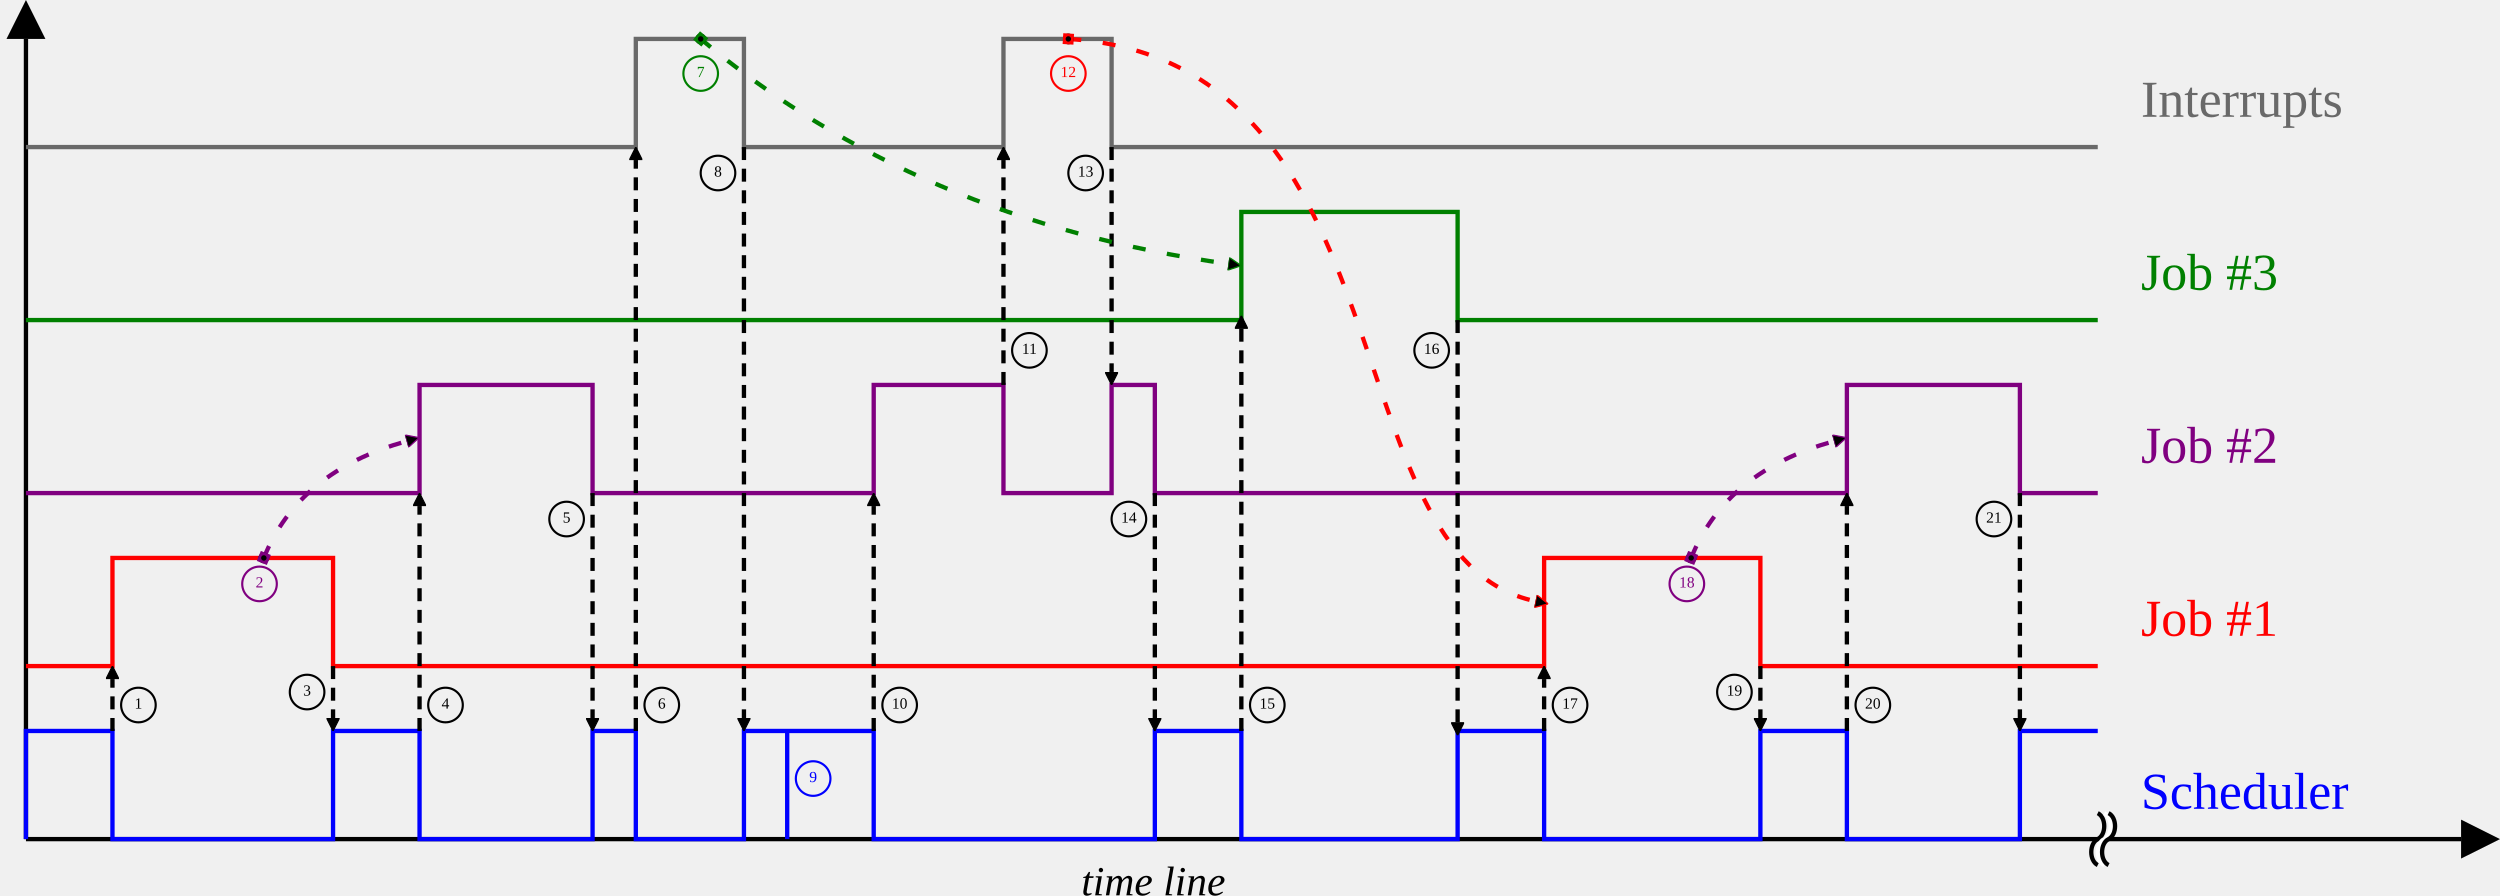
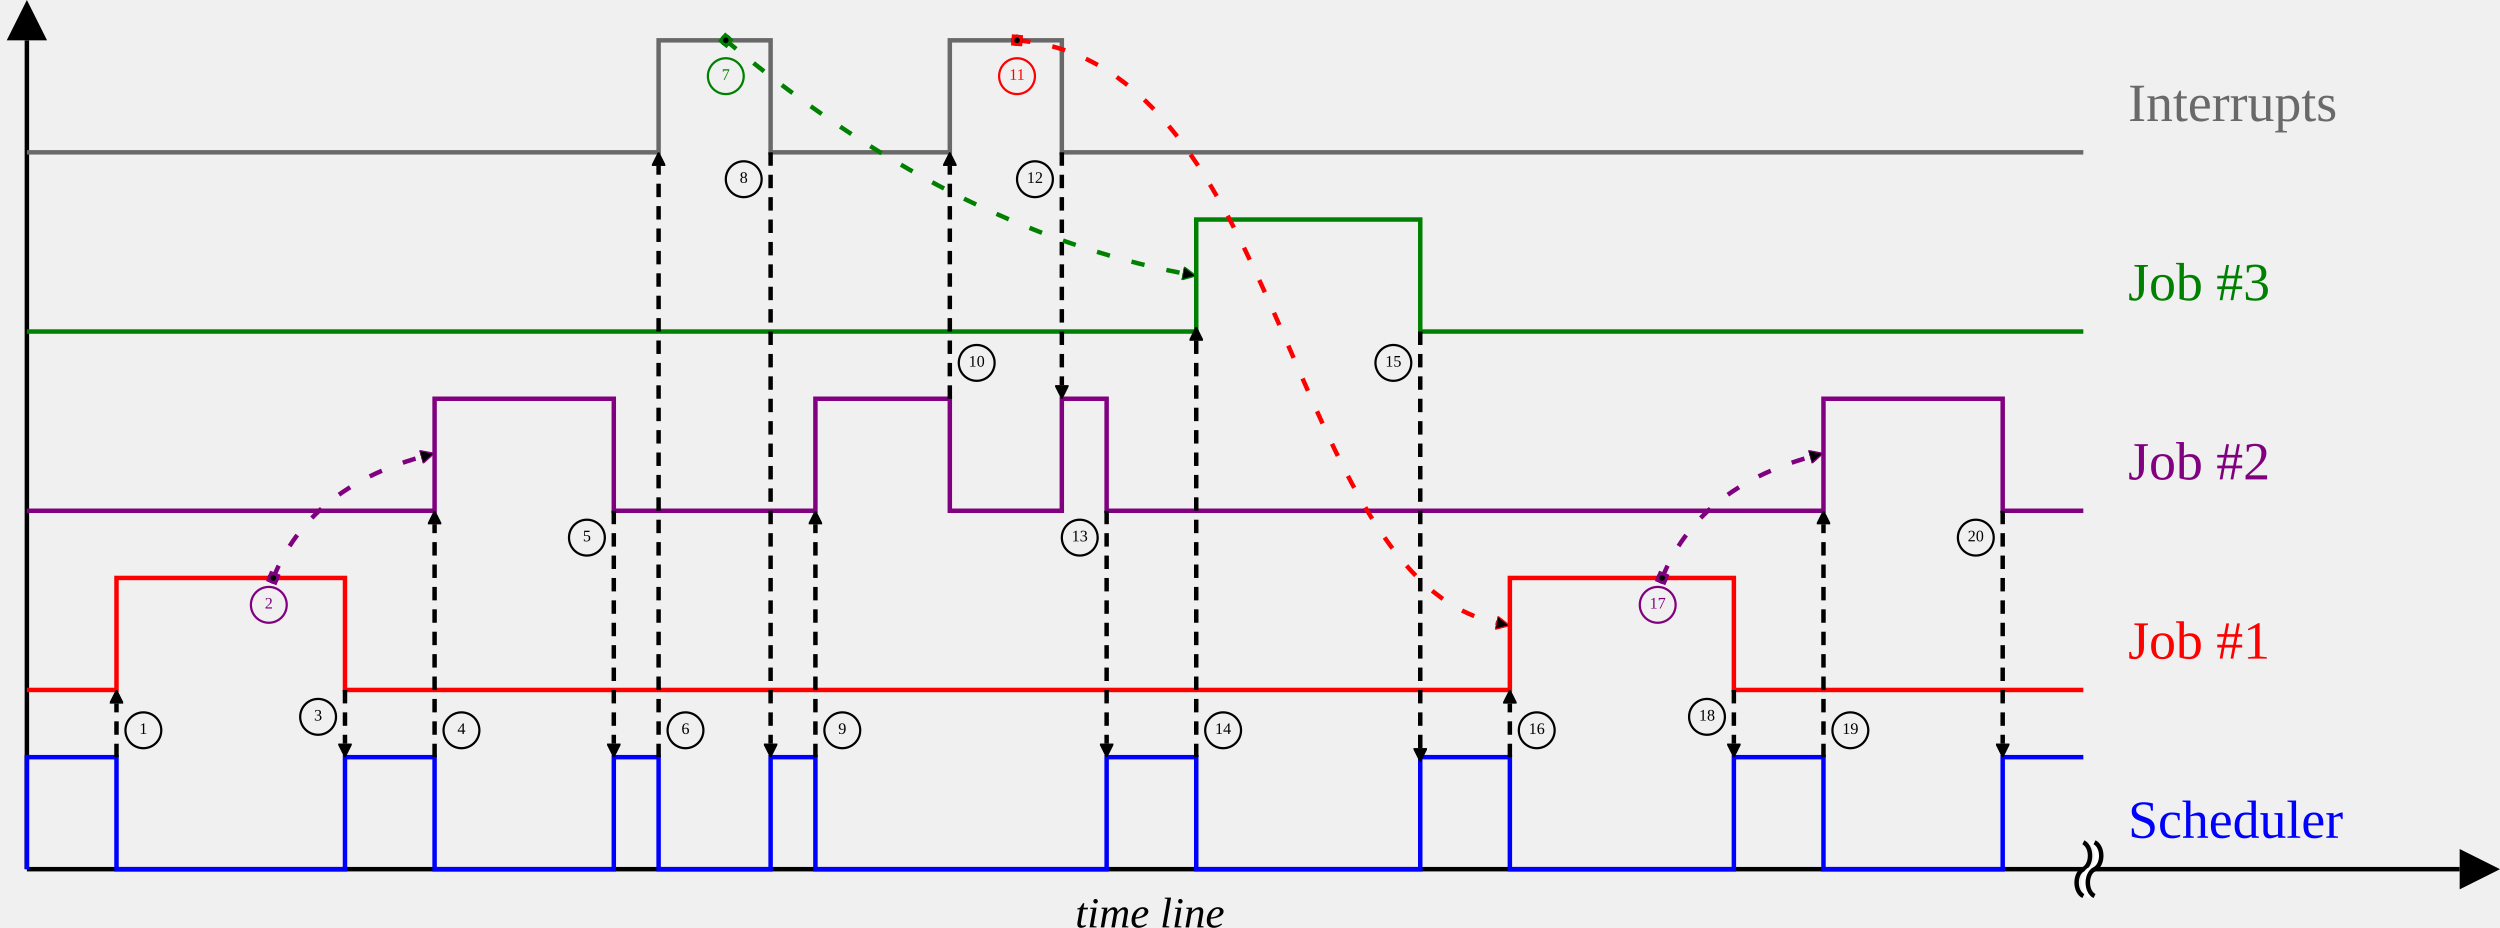
- <svg xmlns="http://www.w3.org/2000/svg" version="1.1" width="100%" viewBox="0 0 578 207">
+ <svg xmlns="http://www.w3.org/2000/svg" version="1.1" width="100%" viewBox="0 0 558 207">
  <defs>
    <marker id="triangle" viewBox="0 0 10 10" refX="0" refY="5" markerUnits="strokeWidth" markerWidth="12" markerHeight="9" orient="auto">
      <path d="M 0 0 L 10 5 L 0 10 Z" />
    </marker>
    <marker id="striangle" viewBox="0 0 10 10" refX="0" refY="5" markerUnits="strokeWidth" markerWidth="4" markerHeight="3" orient="auto">
      <path d="M 0 0 L 10 5 L 0 10 Z" stroke="context-stroke" />
    </marker>
    <marker id="circle" viewBox="0 0 2 2" refX="1" refY="1" markerUnits="strokeWidth" markerWidth="2.5" markerHeight="2.5" orient="auto">
      <circle cx="1" cy="1" r="1" stroke="context-stroke" />
    </marker>
    <marker id="unlimit" viewBox="0 0 10 10" refX="5" refY="5" markerUnits="strokeWidth" markerWidth="10" markerHeight="10" orient="auto">
      <path d="M0,5 c0,5 10,10" />
    </marker>
  </defs>
-   <line x1="6" y1="194" x2="569" y2="194" style="stroke:black;stroke-width:1;" marker-end="url(#triangle)" />
+   <line x1="6" y1="194" x2="549" y2="194" style="stroke:black;stroke-width:1;" marker-end="url(#triangle)" />
  <line x1="6" y1="194" x2="6" y2="9" style="stroke:black;stroke-width:1;" marker-end="url(#triangle)" />
-   <text x="250" y="207" style="font-style:italic;font-size:0.8em;">time line</text>
-   <polyline points="6,194 6,169, 26,169 26,194 77,194 77,169 97,169 97,194 137,194 137,169 147,169 147,194 172,194 172,169 182,169 182,194 182,169 202,169, 202,194 267,194 267,169 287,169 287,194 337,194 337,169 357,169 357,194 407,194 407,169 427,169 427,194 467,194 467,169 485,169" style="fill:none;stroke:blue;stroke-width:1;" />
-   <text x="495" y="187" style="fill:blue;">Scheduler</text>
-   <polyline points="6,154 26,154, 26,129 77,129 77,154 357,154 357,129 407,129 407,154 485,154" style="fill:none;stroke:red;stroke-width:1;" />
-   <text x="495" y="147" style="fill:red;">Job #1</text>
-   <polyline points="6,114 97,114, 97,89 137,89 137,114 202,114 202,89 232,89 232,114 257,114 257,89 267,89 267,114 427,114 427,89 467,89 467,114 485,114" style="fill:none;stroke:purple;stroke-width:1;" />
-   <text x="495" y="107" style="fill:purple;">Job #2</text>
-   <polyline points="6,74 287,74 287,49 337,49 337,74 485,74" style="fill:none;stroke:green;stroke-width:1;" />
-   <text x="495" y="67" style="fill:green;">Job #3</text>
-   <polyline points="6,34 147,34, 147,9 172,9 172,34 232,34 232,9 257,9 257,34 485,34" style="fill:none;stroke:dimgray;stroke-width:1;" marker-end="url(#unlimit)" />
-   <text x="495" y="27" style="fill:dimgray;">Interrupts</text>
+   <text x="240" y="207" style="font-style:italic;font-size:0.8em;">time line</text>
+   <polyline points="6,194 6,169, 26,169 26,194 77,194 77,169 97,169 97,194 137,194 137,169 147,169 147,194 172,194 172,169 182,169 182,194 247,194 247,169 267,169 267,194 317,194 317,169 337,169 337,194 387,194 387,169 407,169 407,194 447,194 447,169 465,169" style="fill:none;stroke:blue;stroke-width:1;" />
+   <text x="475" y="187" style="fill:blue;">Scheduler</text>
+   <polyline points="6,154 26,154, 26,129 77,129 77,154 337,154 337,129 387,129 387,154 465,154" style="fill:none;stroke:red;stroke-width:1;" />
+   <text x="475" y="147" style="fill:red;">Job #1</text>
+   <polyline points="6,114 97,114, 97,89 137,89 137,114 182,114 182,89 212,89 212,114 237,114 237,89 247,89 247,114 407,114 407,89 447,89 447,114 465,114" style="fill:none;stroke:purple;stroke-width:1;" />
+   <text x="475" y="107" style="fill:purple;">Job #2</text>
+   <polyline points="6,74 267,74 267,49 317,49 317,74 465,74" style="fill:none;stroke:green;stroke-width:1;" />
+   <text x="475" y="67" style="fill:green;">Job #3</text>
+   <polyline points="6,34 147,34, 147,9 172,9 172,34 212,34 212,9 237,9 237,34 465,34" style="fill:none;stroke:dimgray;stroke-width:1;" marker-end="url(#unlimit)" />
+   <text x="475" y="27" style="fill:dimgray;">Interrupts</text>
  <g style="fill:none;stroke:black;stroke-width:1;" stroke-dasharray="3,2" marker-end="url(#striangle)">
    <path d="M26,169 l0,-12" />
    <path d="M77,154 l0,12" />
    <path d="M97,169 l0,-52" />
    <path d="M137,114 l0,52" />
    <path d="M147,169 l0,-132" />
    <path d="M172,34 l0,132" />
-     <path d="M202,169 l0,-52" />
-     <path d="M232,89 l0,-52" />
-     <path d="M257,34 l0,52" />
-     <path d="M267,114 l0,52" />
-     <path d="M287,169 l0,-93" />
-     <path d="M337,74 l0,93" />
-     <path d="M357,169 l0,-12" />
-     <path d="M407,154 l0,12" />
-     <path d="M427,169 l0,-52" />
-     <path d="M467,114 l0,52" />
+     <path d="M182,169 l0,-52" />
+     <path d="M212,89 l0,-52" />
+     <path d="M237,34 l0,52" />
+     <path d="M247,114 l0,52" />
+     <path d="M267,169 l0,-93" />
+     <path d="M317,74 l0,93" />
+     <path d="M337,169 l0,-12" />
+     <path d="M387,154 l0,12" />
+     <path d="M407,169 l0,-52" />
+     <path d="M447,114 l0,52" />
  </g>
  <g style="fill:none;stroke-width:1;" stroke-dasharray="3,5" marker-start="url(#circle)" marker-end="url(#striangle)">
    <path d="M61,129 q8,-20 33,-27" style="stroke:purple;" />
-     <path d="M162,9 q50,42 122,52" style="stroke:green;" />
-     <path d="M247,9 c80,5 60,120 108,130" style="stroke:red;" />
-     <path d="M391,129 q8,-20 33,-27" style="stroke:purple;" />
+     <path d="M162,9 q50,42 102,52" style="stroke:green;" />
+     <path d="M227,9 c60,5 60,120 107,130" style="stroke:red;" />
+     <path d="M371,129 q8,-20 33,-27" style="stroke:purple;" />
  </g>
-   <path d="M485,188 c2,1 2,5 0,6 c-2,1 -2,5 0,6" style="fill:none;stroke:black;" />
-   <path d="M486.5,188 c2,1 2,5 0,6 c-2,1 -2,5 0,6" style=" fill:none;stroke:white;" />
-   <path d="M487.5,188 c2,1 2,5 0,6 c-2,1 -2,5 0,6" style="fill:none;stroke:black;" />
+   <path d="M465,188 c2,1 2,5 0,6 c-2,1 -2,5 0,6" style="fill:none;stroke:black;" />
+   <path d="M466.5,188 c2,1 2,5 0,6 c-2,1 -2,5 0,6" style=" fill:none;stroke:white;" />
+   <path d="M467.5,188 c2,1 2,5 0,6 c-2,1 -2,5 0,6" style="fill:none;stroke:black;" />
  <g style="fill:black;font-size:0.3em;">
    <text x="32" y="163" style="text-anchor:middle;dominant-baseline:middle;">1</text>
    <text x="60" y="135" style="text-anchor:middle;dominant-baseline:middle;fill:purple">2</text>
    <text x="71" y="160" style="text-anchor:middle;dominant-baseline:middle;">3</text>
    <text x="103" y="163" style="text-anchor:middle;dominant-baseline:middle;">4</text>
    <text x="131" y="120" style="text-anchor:middle;dominant-baseline:middle;">5</text>
    <text x="153" y="163" style="text-anchor:middle;dominant-baseline:middle;">6</text>
    <text x="162" y="17" style="text-anchor:middle;dominant-baseline:middle;fill:green;">7</text>
    <text x="166" y="40" style="text-anchor:middle;dominant-baseline:middle;">8</text>
-     <text x="188" y="180" style="text-anchor:middle;dominant-baseline:middle;fill:blue;">9</text>
-     <text x="208" y="163" style="text-anchor:middle;dominant-baseline:middle;">10</text>
-     <text x="238" y="81" style="text-anchor:middle;dominant-baseline:middle;">11</text>
-     <text x="247" y="17" style="text-anchor:middle;dominant-baseline:middle;fill:red;">12</text>
-     <text x="251" y="40" style="text-anchor:middle;dominant-baseline:middle;">13</text>
-     <text x="261" y="120" style="text-anchor:middle;dominant-baseline:middle;">14</text>
-     <text x="293" y="163" style="text-anchor:middle;dominant-baseline:middle;">15</text>
-     <text x="331" y="81" style="text-anchor:middle;dominant-baseline:middle;">16</text>
-     <text x="363" y="163" style="text-anchor:middle;dominant-baseline:middle;">17</text>
-     <text x="390" y="135" style="text-anchor:middle;dominant-baseline:middle;fill:purple">18</text>
-     <text x="401" y="160" style="text-anchor:middle;dominant-baseline:middle;">19</text>
-     <text x="433" y="163" style="text-anchor:middle;dominant-baseline:middle;">20</text>
-     <text x="461" y="120" style="text-anchor:middle;dominant-baseline:middle;">21</text>
+     <text x="188" y="163" style="text-anchor:middle;dominant-baseline:middle;">9</text>
+     <text x="218" y="81" style="text-anchor:middle;dominant-baseline:middle;">10</text>
+     <text x="227" y="17" style="text-anchor:middle;dominant-baseline:middle;fill:red;">11</text>
+     <text x="231" y="40" style="text-anchor:middle;dominant-baseline:middle;">12</text>
+     <text x="241" y="120" style="text-anchor:middle;dominant-baseline:middle;">13</text>
+     <text x="273" y="163" style="text-anchor:middle;dominant-baseline:middle;">14</text>
+     <text x="311" y="81" style="text-anchor:middle;dominant-baseline:middle;">15</text>
+     <text x="343" y="163" style="text-anchor:middle;dominant-baseline:middle;">16</text>
+     <text x="370" y="135" style="text-anchor:middle;dominant-baseline:middle;fill:purple">17</text>
+     <text x="381" y="160" style="text-anchor:middle;dominant-baseline:middle;">18</text>
+     <text x="413" y="163" style="text-anchor:middle;dominant-baseline:middle;">19</text>
+     <text x="441" y="120" style="text-anchor:middle;dominant-baseline:middle;">20</text>
  </g>
  <g style="fill:none;stroke:black;stroke-width:0.5;">
    <circle cx="32" cy="163" r="4" style="stroke:black;" />
    <circle cx="60" cy="135" r="4" style="stroke:purple;" />
    <circle cx="71" cy="160" r="4" style="stroke:black;" />
    <circle cx="103" cy="163" r="4" style="stroke:black;" />
    <circle cx="131" cy="120" r="4" style="stroke:black;" />
    <circle cx="153" cy="163" r="4" style="stroke:black;" />
    <circle cx="162" cy="17" r="4" style="stroke:green;" />
    <circle cx="166" cy="40" r="4" style="stroke:black;" />
-     <circle cx="188" cy="180" r="4" style="stroke:blue;" />
-     <circle cx="208" cy="163" r="4" style="stroke:black;" />
-     <circle cx="238" cy="81" r="4" style="stroke:black;" />
-     <circle cx="247" cy="17" r="4" style="stroke:red;" />
-     <circle cx="251" cy="40" r="4" style="stroke:black;" />
-     <circle cx="261" cy="120" r="4" style="stroke:black;" />
-     <circle cx="293" cy="163" r="4" style="stroke:black;" />
-     <circle cx="331" cy="81" r="4" style="stroke:black;" />
-     <circle cx="363" cy="163" r="4" style="stroke:black;" />
-     <circle cx="390" cy="135" r="4" style="stroke:purple;" />
-     <circle cx="401" cy="160" r="4" style="stroke:black;" />
-     <circle cx="433" cy="163" r="4" style="stroke:black;" />
-     <circle cx="461" cy="120" r="4" style="stroke:black;" />
+     <circle cx="188" cy="163" r="4" style="stroke:black;" />
+     <circle cx="218" cy="81" r="4" style="stroke:black;" />
+     <circle cx="227" cy="17" r="4" style="stroke:red;" />
+     <circle cx="231" cy="40" r="4" style="stroke:black;" />
+     <circle cx="241" cy="120" r="4" style="stroke:black;" />
+     <circle cx="273" cy="163" r="4" style="stroke:black;" />
+     <circle cx="311" cy="81" r="4" style="stroke:black;" />
+     <circle cx="343" cy="163" r="4" style="stroke:black;" />
+     <circle cx="370" cy="135" r="4" style="stroke:purple;" />
+     <circle cx="381" cy="160" r="4" style="stroke:black;" />
+     <circle cx="413" cy="163" r="4" style="stroke:black;" />
+     <circle cx="441" cy="120" r="4" style="stroke:black;" />
  </g>
</svg>
